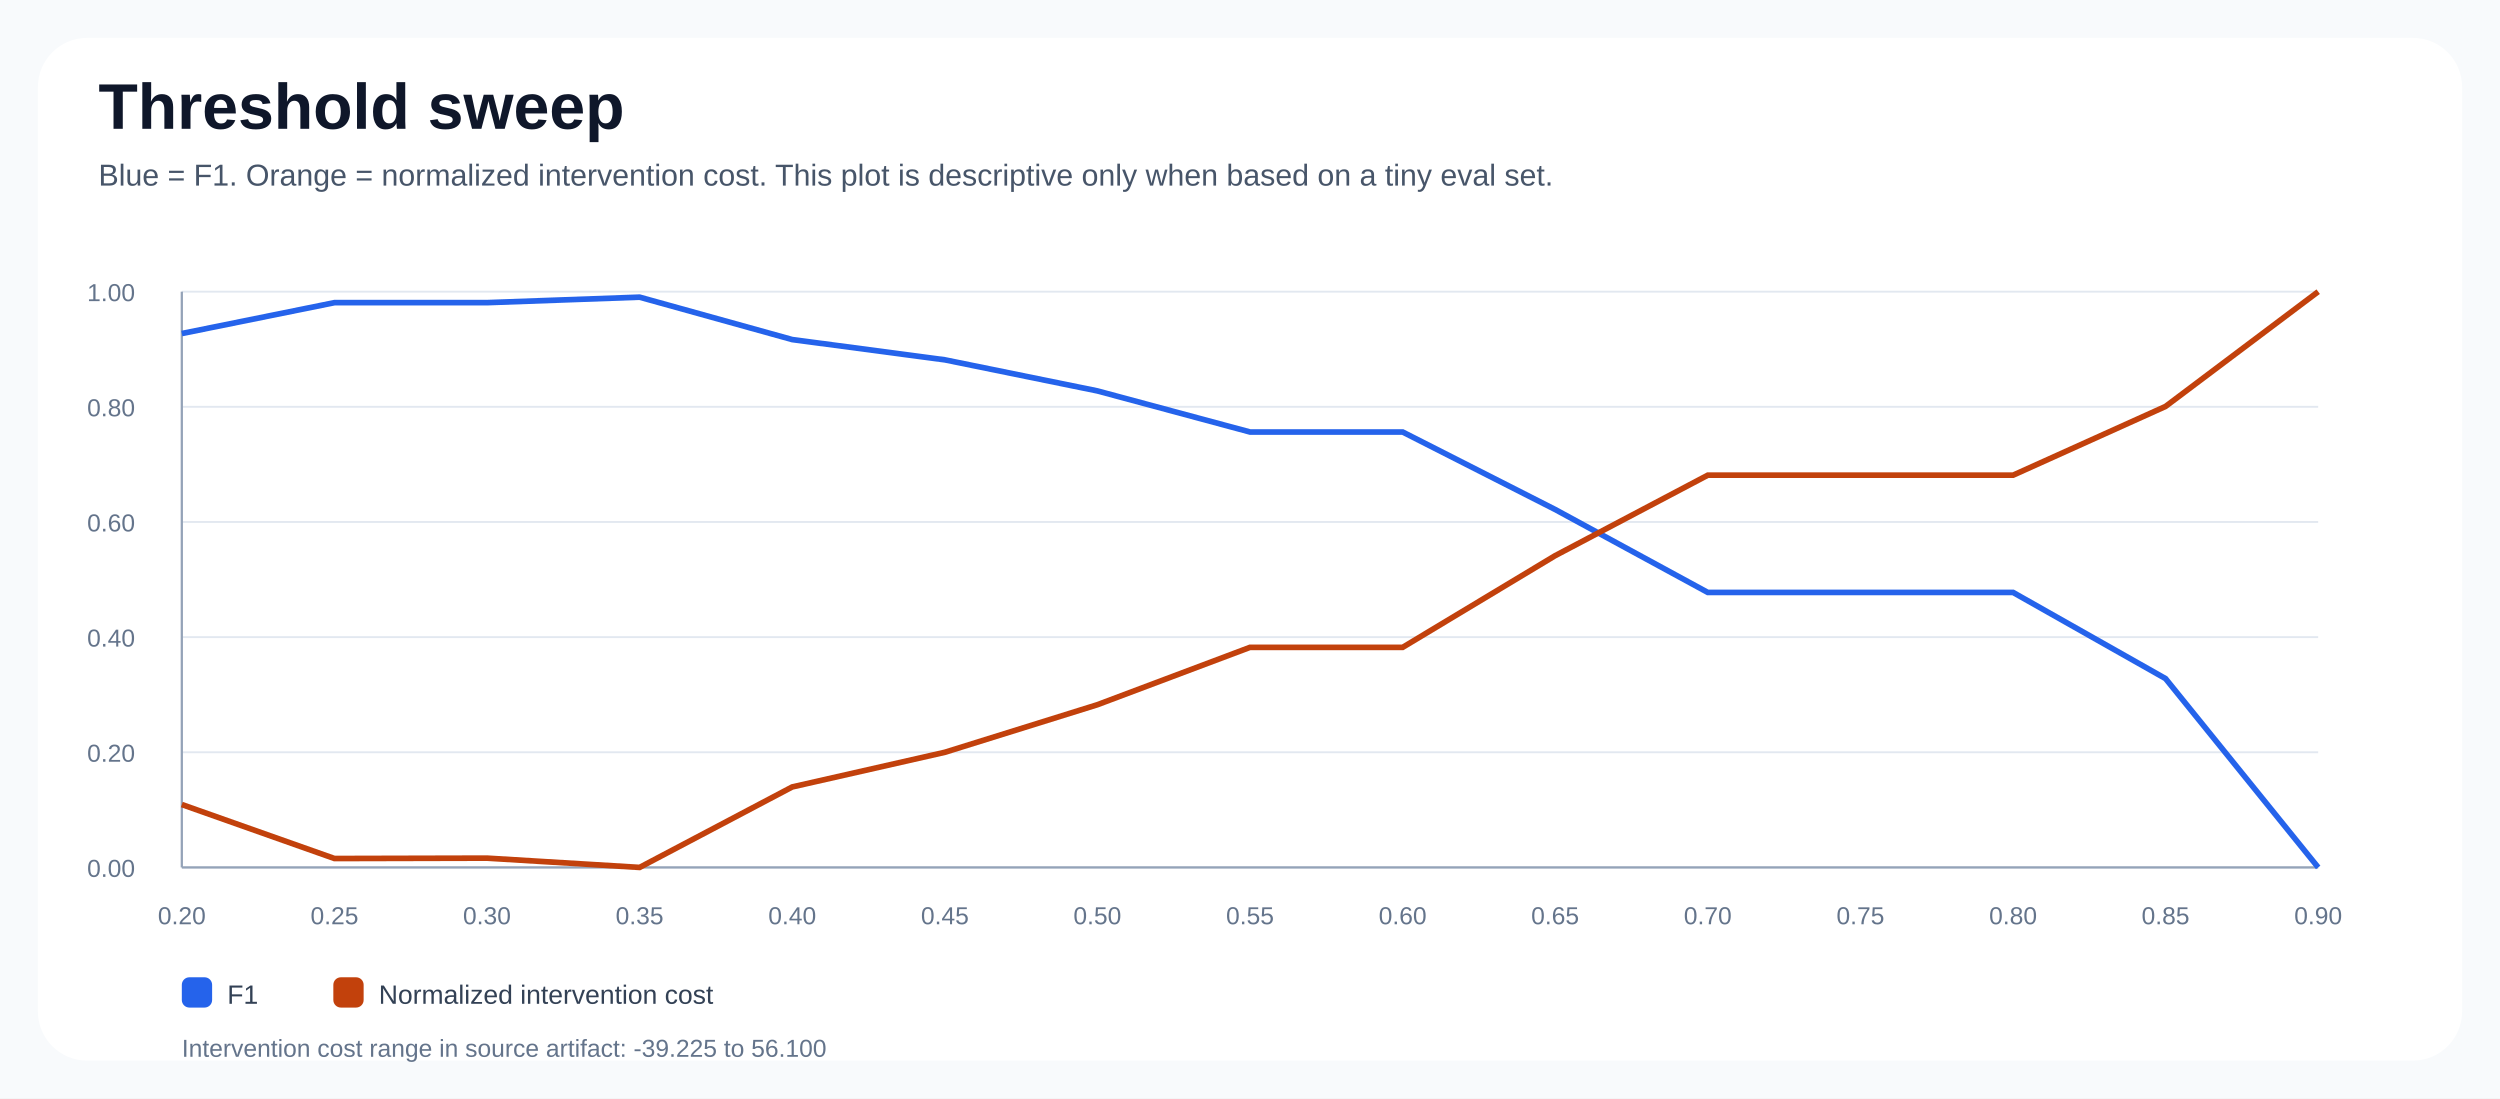
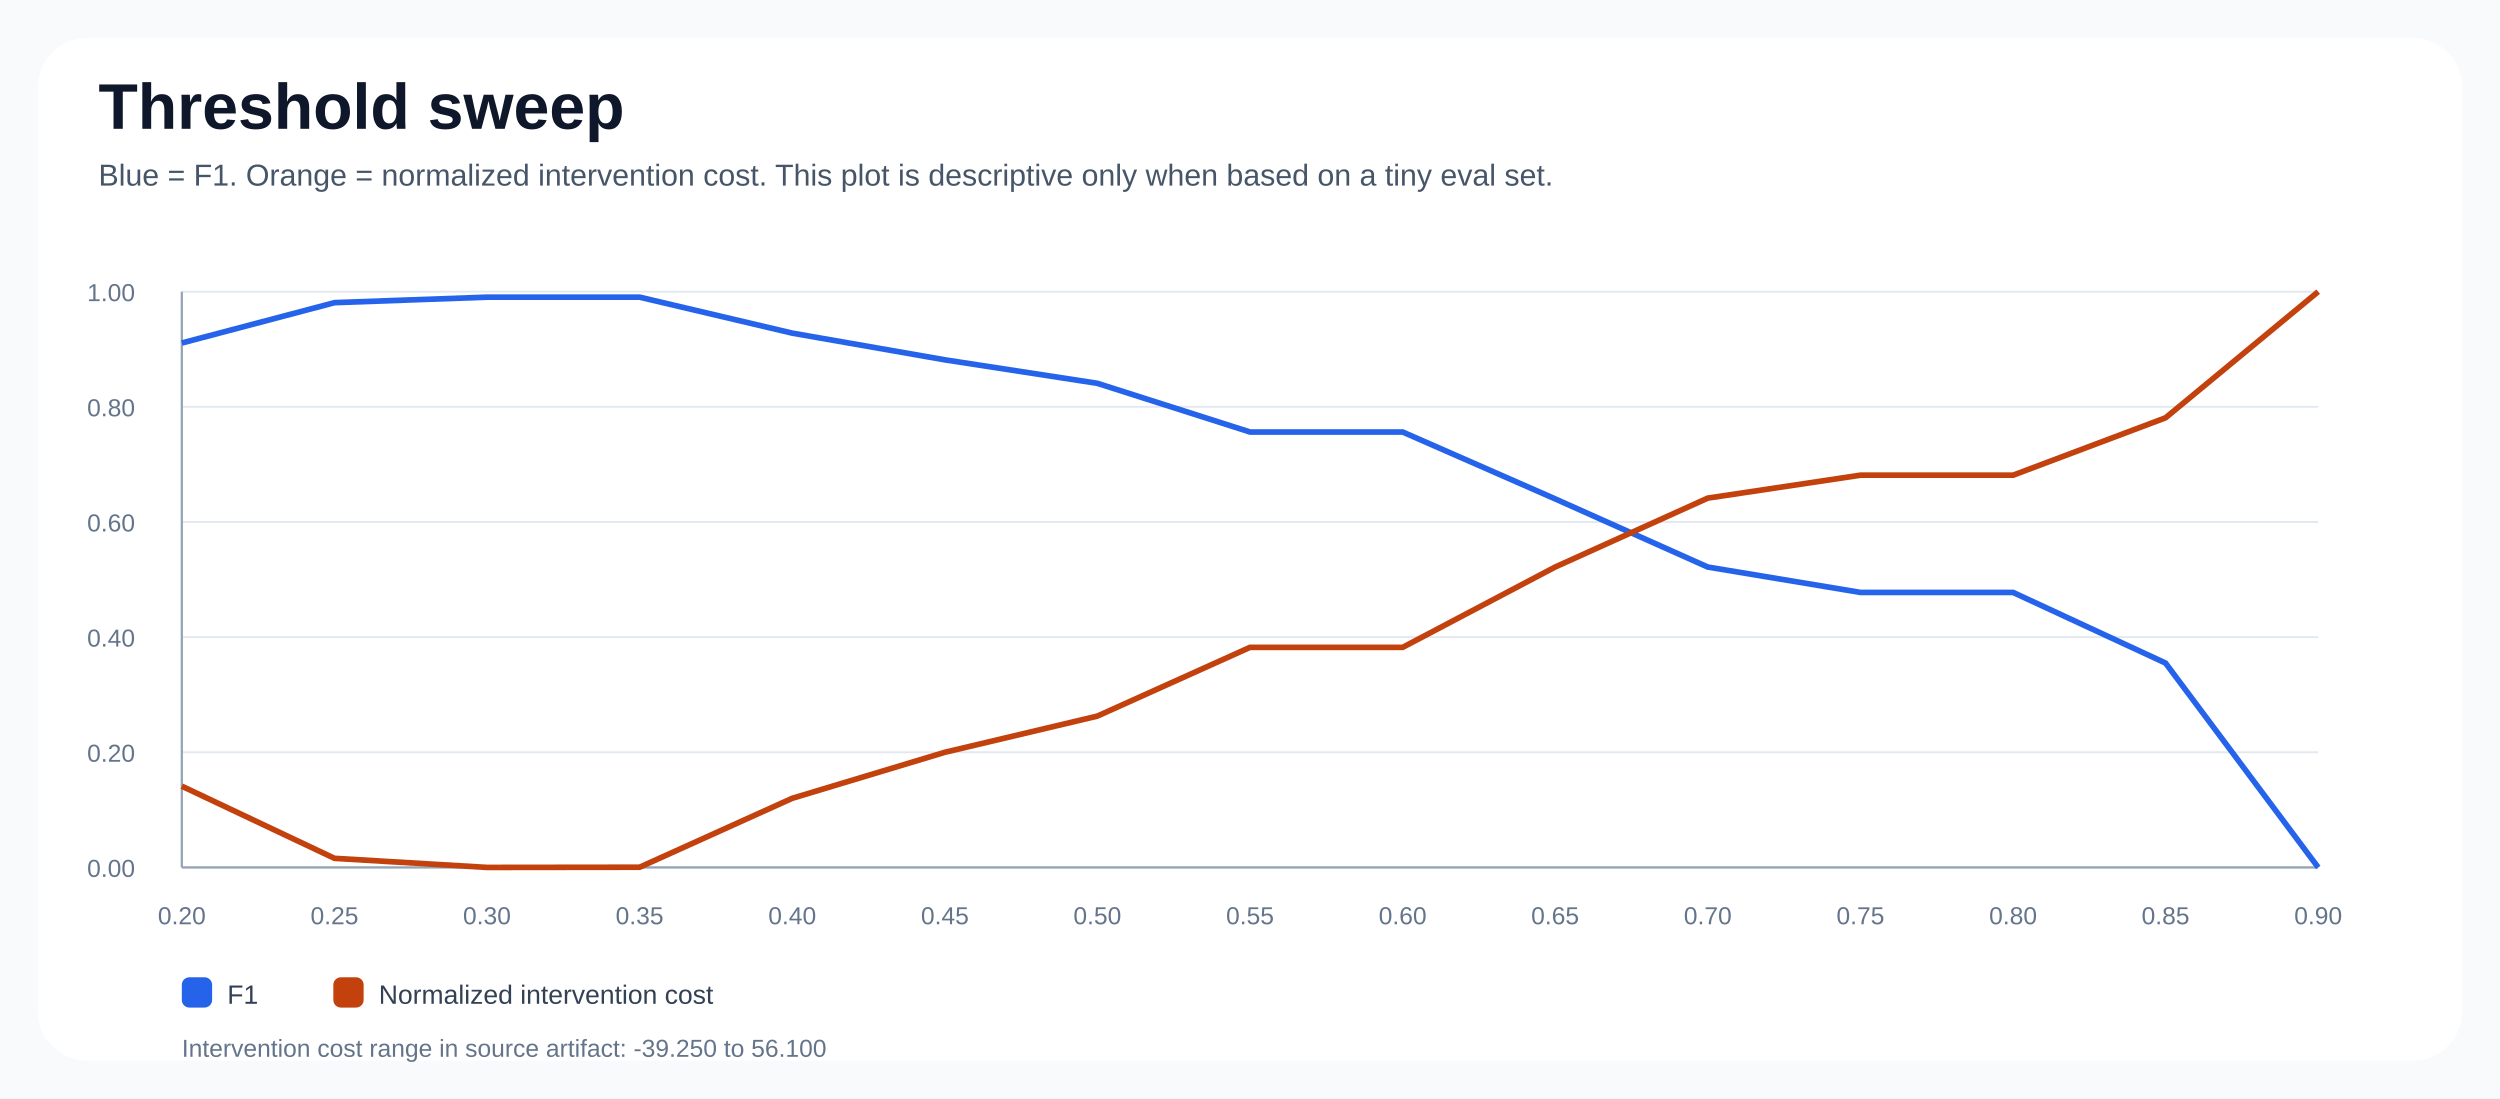
<svg xmlns="http://www.w3.org/2000/svg" width="1320" height="580" viewBox="0 0 1320 580" role="img">
  <style>
text { font-family: 'Segoe UI', Arial, sans-serif; fill: #0f172a; }
.title { font-size: 34px; font-weight: 700; }
.subtitle { font-size: 16px; fill: #475569; }
.card { fill: #ffffff; stroke: #cbd5e1; stroke-width: 1.5; rx: 20; }
.accent { fill: #eff6ff; stroke: #60a5fa; stroke-width: 1.5; rx: 20; }
.warn { fill: #fff7ed; stroke: #fb923c; stroke-width: 1.5; rx: 20; }
.label { font-size: 15px; font-weight: 600; fill: #475569; }
.value { font-size: 32px; font-weight: 700; }
.value-compact { font-size: 22px; font-weight: 700; }
.small { font-size: 13px; fill: #64748b; }
.axis { stroke: #94a3b8; stroke-width: 1.2; }
.grid { stroke: #e2e8f0; stroke-width: 1; }
.legend { font-size: 14px; fill: #334155; }
.stub { font-size: 20px; font-weight: 600; }
</style>
  <rect x="0" y="0" width="1320" height="580" fill="#f8fafc" />
  <rect x="20" y="20" width="1280" height="540" fill="#ffffff" rx="26" />
  <text class="title" x="52" y="68">Threshold sweep</text>
  <text class="subtitle" x="52" y="98">Blue = F1. Orange = normalized intervention cost. This plot is descriptive only when based on a tiny eval set.</text>
  <line class="grid" x1="96" y1="458.0" x2="1224" y2="458.0" />
  <text class="small" x="46" y="463.0">0.00</text>
  <line class="grid" x1="96" y1="397.2" x2="1224" y2="397.2" />
  <text class="small" x="46" y="402.2">0.20</text>
  <line class="grid" x1="96" y1="336.4" x2="1224" y2="336.4" />
  <text class="small" x="46" y="341.4">0.40</text>
  <line class="grid" x1="96" y1="275.6" x2="1224" y2="275.6" />
  <text class="small" x="46" y="280.6">0.60</text>
  <line class="grid" x1="96" y1="214.8" x2="1224" y2="214.8" />
  <text class="small" x="46" y="219.8">0.80</text>
  <line class="grid" x1="96" y1="154.0" x2="1224" y2="154.0" />
  <text class="small" x="46" y="159.0">1.00</text>
  <line class="axis" x1="96" y1="154" x2="96" y2="458" />
  <line class="axis" x1="96" y1="458" x2="1224" y2="458" />
-   <polyline fill="none" stroke="#2563eb" stroke-width="3" points="96.0,176.1 176.6,159.8 257.1,159.8 337.7,156.9 418.3,179.3 498.9,190.0 579.4,206.4 660.0,228.1 740.6,228.1 821.1,269.0 901.7,312.8 982.3,312.8 1062.9,312.8 1143.4,358.3 1224.0,458.0" />
-   <polyline fill="none" stroke="#c2410c" stroke-width="3" points="96.0,424.8 176.6,453.3 257.1,453.1 337.7,458.0 418.3,415.5 498.9,397.2 579.4,372.1 660.0,341.8 740.6,341.8 821.1,293.4 901.7,250.9 982.3,250.9 1062.9,250.9 1143.4,214.6 1224.0,154.0" />
+   <polyline fill="none" stroke="#2563eb" stroke-width="3" points="96.0,181.1 176.6,159.8 257.1,156.9 337.7,156.9 418.3,175.9 498.9,190.0 579.4,202.4 660.0,228.1 740.6,228.1 821.1,263.4 901.7,299.4 982.3,312.8 1062.9,312.8 1143.4,350.1 1224.0,458.0" />
+   <polyline fill="none" stroke="#c2410c" stroke-width="3" points="96.0,415.1 176.6,453.2 257.1,458.0 337.7,457.9 418.3,421.5 498.9,397.2 579.4,378.1 660.0,341.8 740.6,341.8 821.1,299.4 901.7,263.0 982.3,250.9 1062.9,250.9 1143.4,220.6 1224.0,154.0" />
  <text class="small" x="96.0" y="488" text-anchor="middle">0.20</text>
  <text class="small" x="176.6" y="488" text-anchor="middle">0.25</text>
  <text class="small" x="257.1" y="488" text-anchor="middle">0.30</text>
  <text class="small" x="337.7" y="488" text-anchor="middle">0.35</text>
  <text class="small" x="418.3" y="488" text-anchor="middle">0.40</text>
  <text class="small" x="498.9" y="488" text-anchor="middle">0.45</text>
  <text class="small" x="579.4" y="488" text-anchor="middle">0.50</text>
  <text class="small" x="660.0" y="488" text-anchor="middle">0.55</text>
  <text class="small" x="740.6" y="488" text-anchor="middle">0.60</text>
  <text class="small" x="821.1" y="488" text-anchor="middle">0.65</text>
  <text class="small" x="901.7" y="488" text-anchor="middle">0.70</text>
  <text class="small" x="982.3" y="488" text-anchor="middle">0.75</text>
  <text class="small" x="1062.9" y="488" text-anchor="middle">0.80</text>
  <text class="small" x="1143.4" y="488" text-anchor="middle">0.85</text>
  <text class="small" x="1224.0" y="488" text-anchor="middle">0.90</text>
  <rect x="96" y="516" width="16" height="16" fill="#2563eb" rx="4" />
  <text class="legend" x="120" y="530">F1</text>
  <rect x="176" y="516" width="16" height="16" fill="#c2410c" rx="4" />
  <text class="legend" x="200" y="530">Normalized intervention cost</text>
-   <text class="small" x="96" y="558">Intervention cost range in source artifact: -39.225 to 56.100</text>
+   <text class="small" x="96" y="558">Intervention cost range in source artifact: -39.250 to 56.100</text>
</svg>
